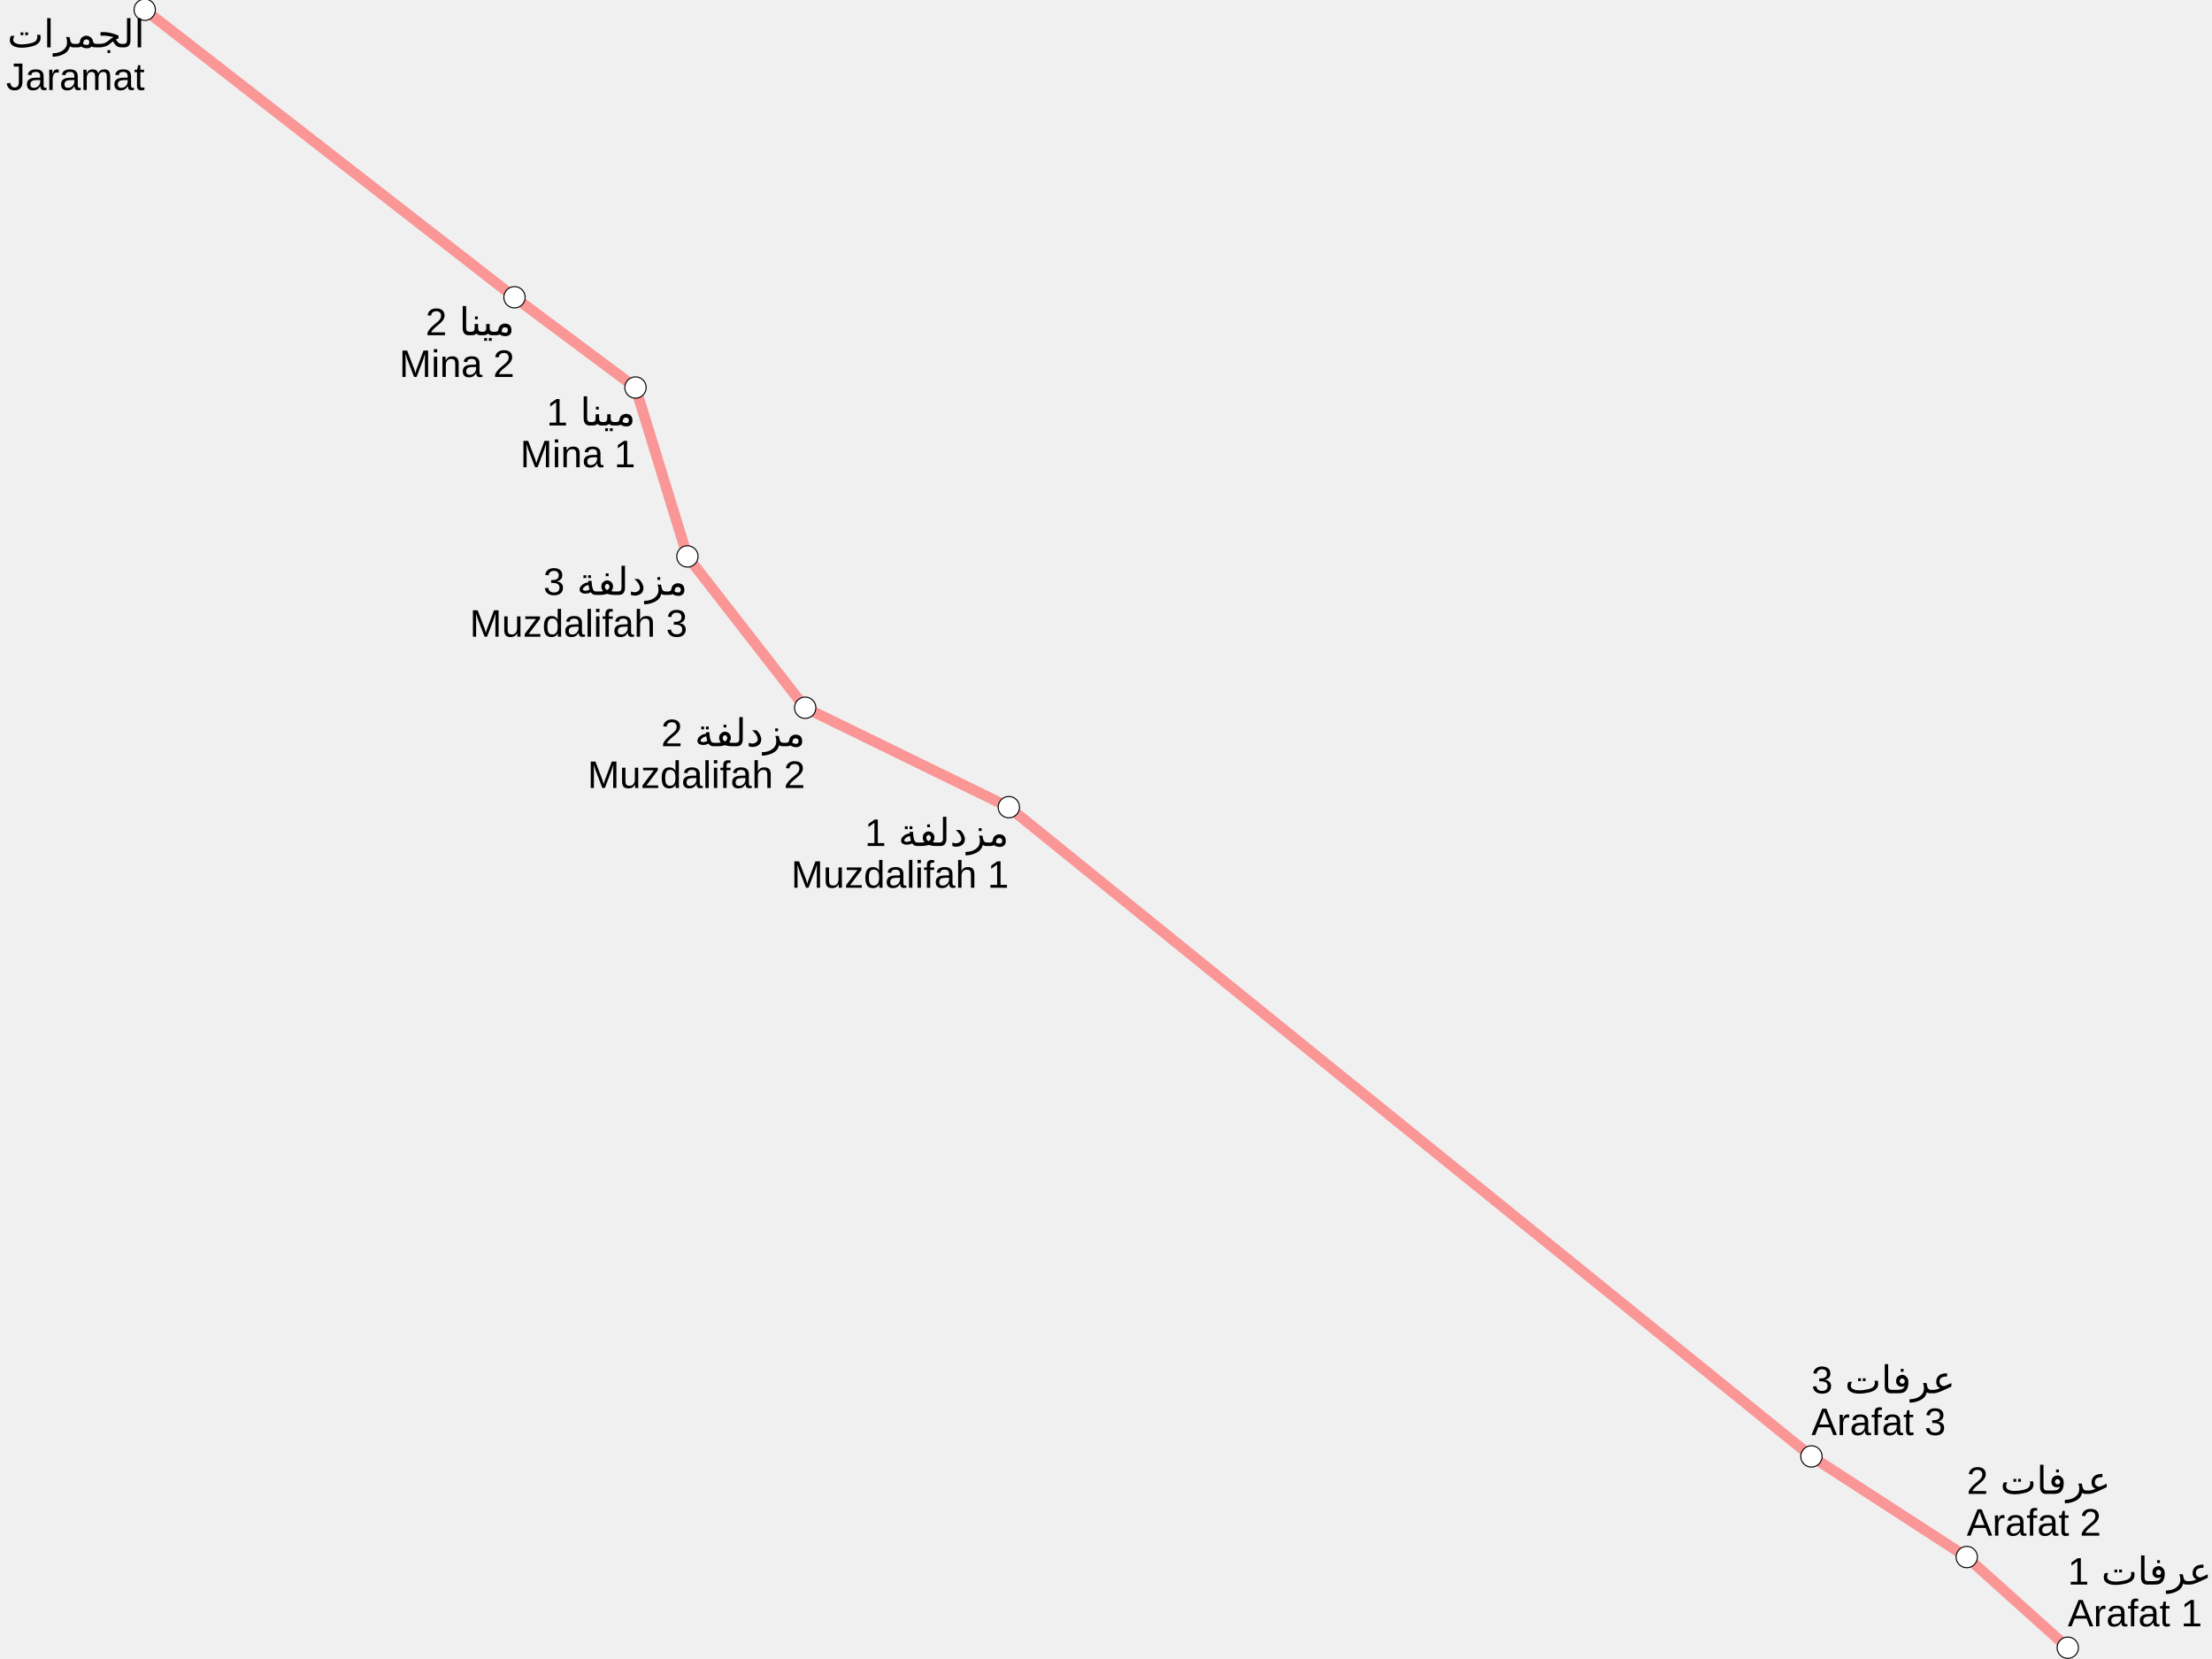
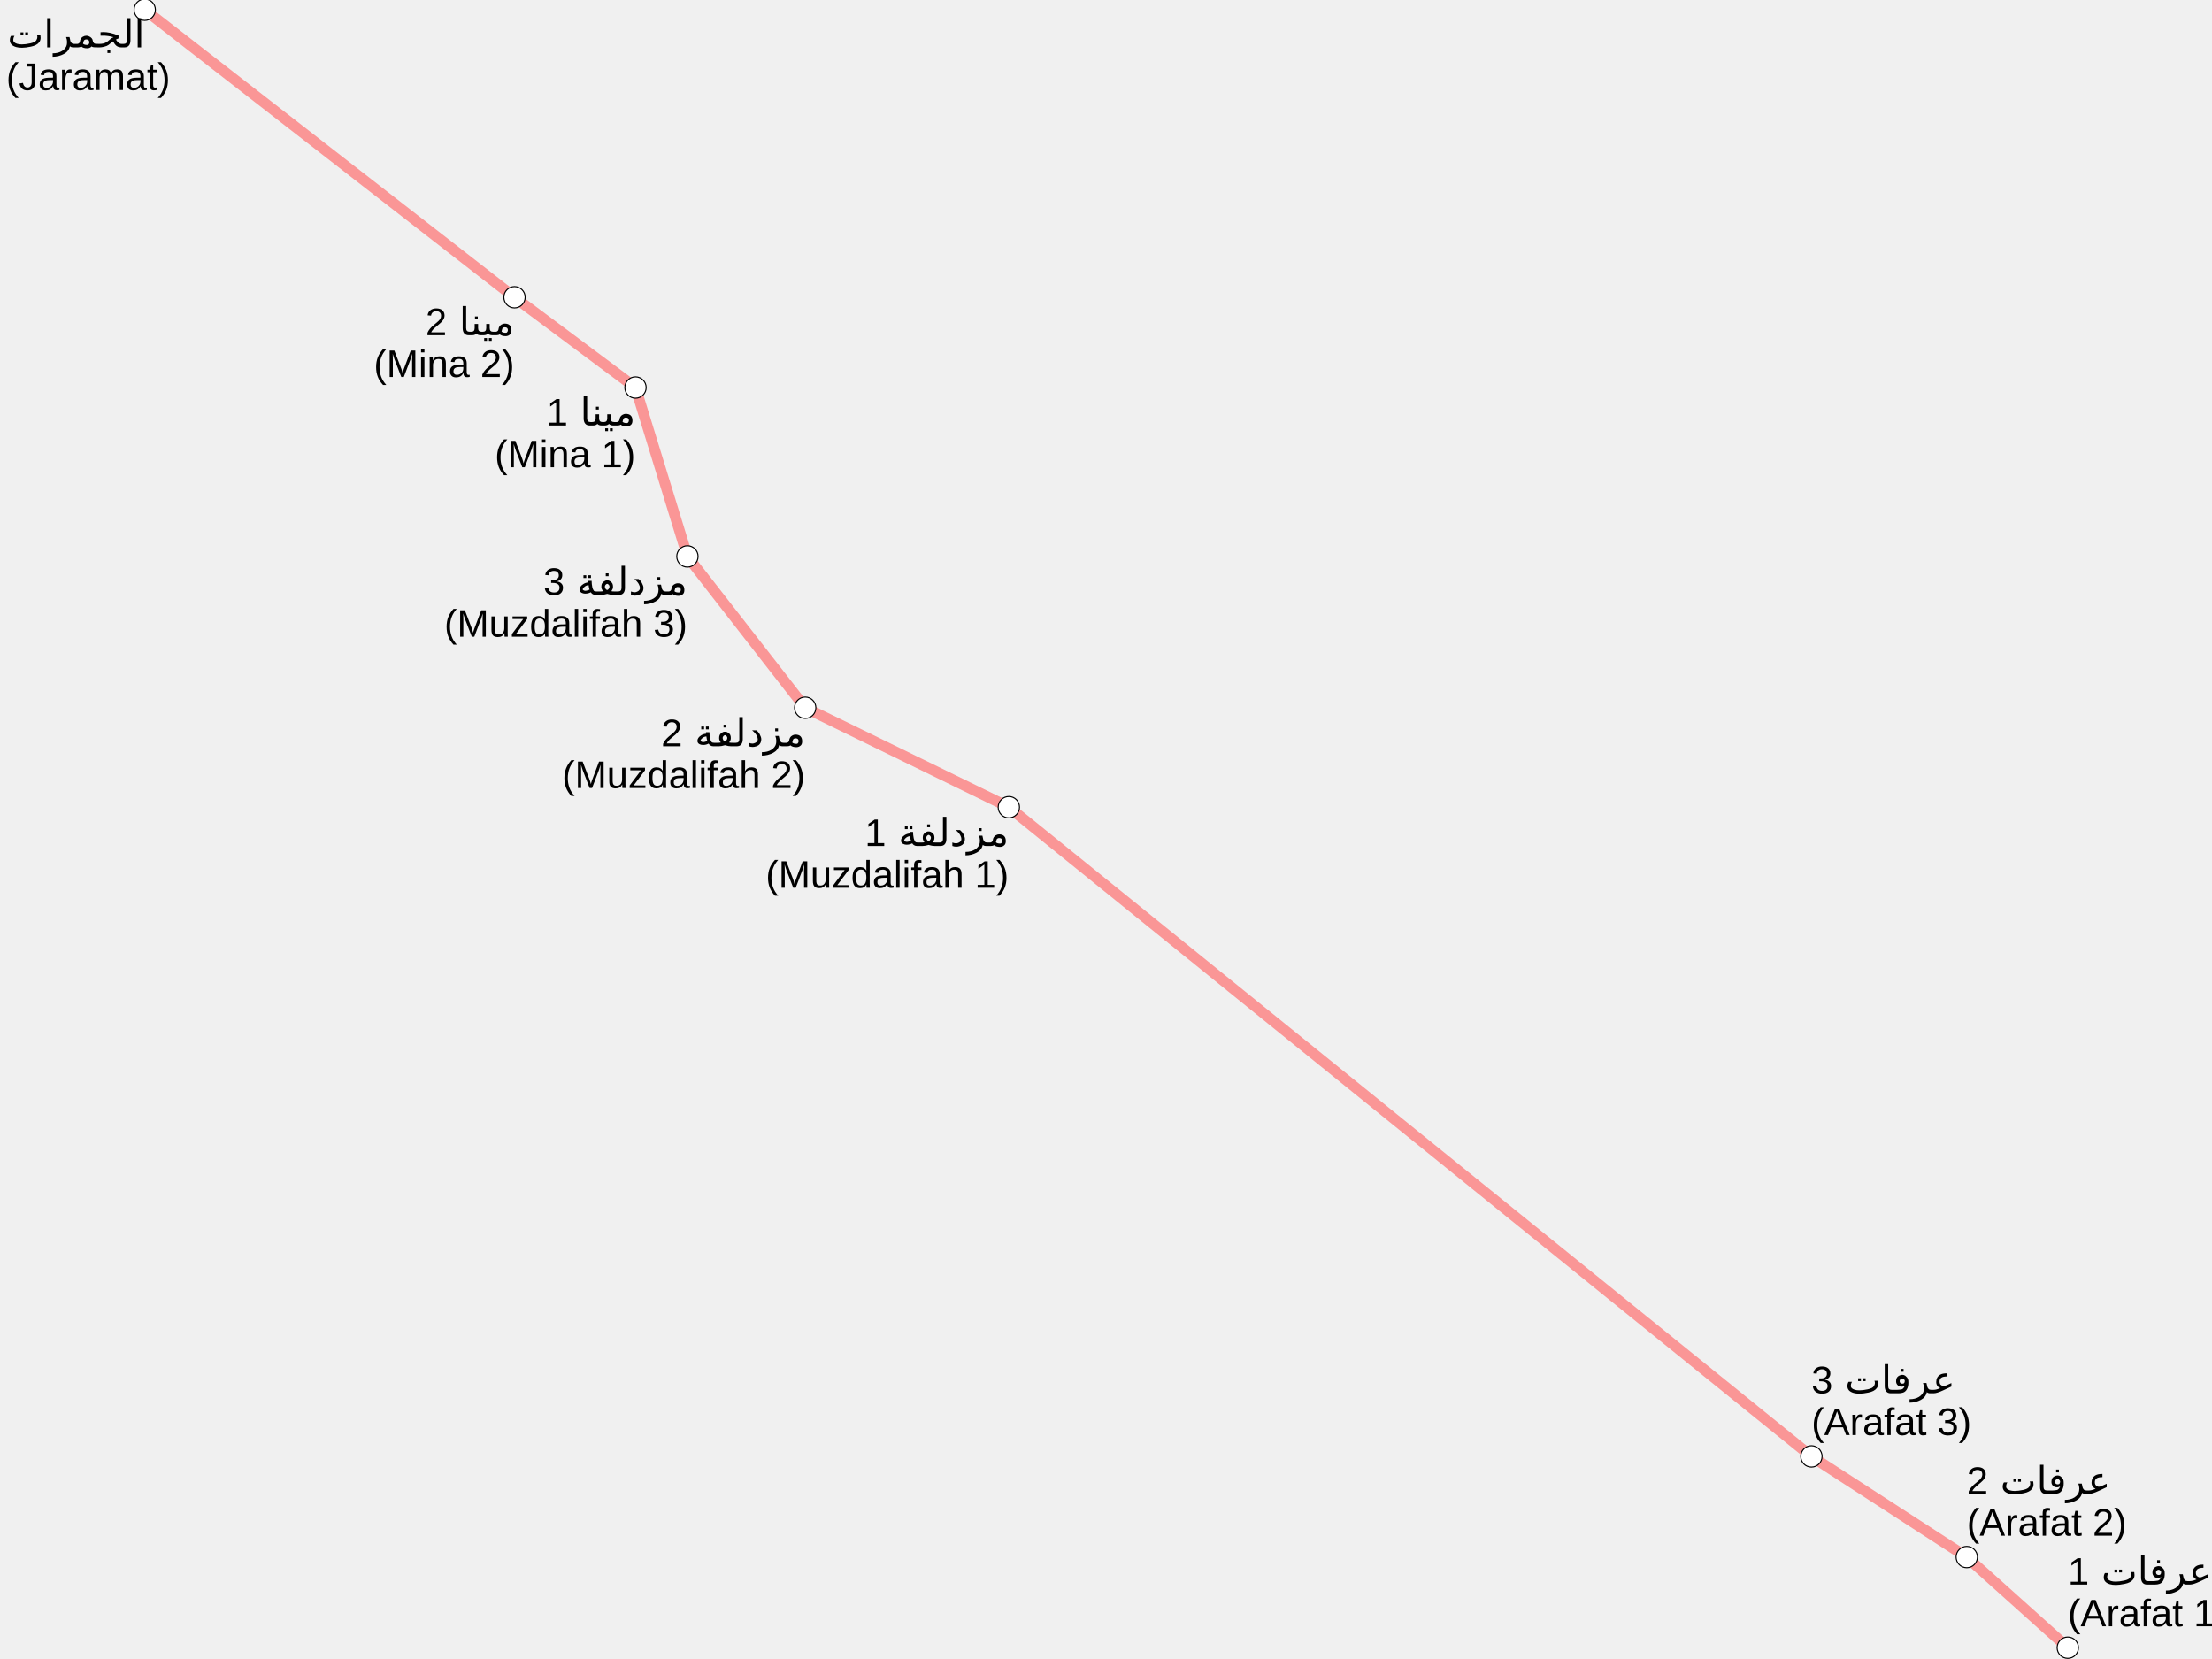
<svg xmlns="http://www.w3.org/2000/svg" contentScriptType="text/ecmascript" width="800px" zoomAndPan="magnify" contentStyleType="text/css" viewBox="-879 -774 1823 1556" height="600px" preserveAspectRatio="xMidYMid meet" version="1.1">
  <g id="edges">
    <path fill="none" stroke-width="10" d="M -869.091,-764.844 L -522.276,-495.188" class="1 2" stroke-opacity="1.0" stroke="#fa9696" />
    <path fill="none" stroke-width="10" d="M -522.276,-495.188 L -408.795,-410.531" class="2 3" stroke-opacity="1.0" stroke="#fa9696" />
    <path fill="none" stroke-width="10" d="M -408.795,-410.531 L -360.1,-252.125" class="3 4" stroke-opacity="1.0" stroke="#fa9696" />
    <path fill="none" stroke-width="10" d="M -360.1,-252.125 L -249.621,-110.188" class="4 5" stroke-opacity="1.0" stroke="#fa9696" />
    <path fill="none" stroke-width="10" d="M -249.621,-110.188 L -58.63,-16.938" class="5 6" stroke-opacity="1.0" stroke="#fa9696" />
    <path fill="none" stroke-width="10" d="M -58.63,-16.938 L 694.131,592" class="6 7" stroke-opacity="1.0" stroke="#fa9696" />
    <path fill="none" stroke-width="10" d="M 694.131,592 L 839.814,686.375" class="7 8" stroke-opacity="1.0" stroke="#fa9696" />
    <path fill="none" stroke-width="10" d="M 839.814,686.375 L 934.568,771.406" class="8 9" stroke-opacity="1.0" stroke="#fa9696" />
  </g>
  <g id="nodes">
    <circle fill-opacity="1.0" fill="#ffffff" r="10.0" cx="-869.091" class="1" cy="-764.844" stroke="#000000" stroke-opacity="1.0" stroke-width="1.0" />
    <circle fill-opacity="1.0" fill="#ffffff" r="10.0" cx="-522.276" class="2" cy="-495.188" stroke="#000000" stroke-opacity="1.0" stroke-width="1.0" />
    <circle fill-opacity="1.0" fill="#ffffff" r="10.0" cx="-408.795" class="3" cy="-410.531" stroke="#000000" stroke-opacity="1.0" stroke-width="1.0" />
    <circle fill-opacity="1.0" fill="#ffffff" r="10.0" cx="-360.1" class="4" cy="-252.125" stroke="#000000" stroke-opacity="1.0" stroke-width="1.0" />
    <circle fill-opacity="1.0" fill="#ffffff" r="10.0" cx="-249.621" class="5" cy="-110.188" stroke="#000000" stroke-opacity="1.0" stroke-width="1.0" />
    <circle fill-opacity="1.0" fill="#ffffff" r="10.0" cx="-58.63" class="6" cy="-16.938" stroke="#000000" stroke-opacity="1.0" stroke-width="1.0" />
    <circle fill-opacity="1.0" fill="#ffffff" r="10.0" cx="694.131" class="7" cy="592.0" stroke="#000000" stroke-opacity="1.0" stroke-width="1.0" />
    <circle fill-opacity="1.0" fill="#ffffff" r="10.0" cx="839.814" class="8" cy="686.375" stroke="#000000" stroke-opacity="1.0" stroke-width="1.0" />
    <circle fill-opacity="1.0" fill="#ffffff" r="10.0" cx="934.567" class="9" cy="771.406" stroke="#000000" stroke-opacity="1.0" stroke-width="1.0" />
  </g>
  <g id="node-labels">
    <text font-size="36" x="-869.091" y="-742.052" fill="#000000" style="text-anchor: end; dominant-baseline: central;" font-family="Arial" class="1">
            الجمرات
        </text>
-     <text font-size="36" x="-869.091" y="-702.052" fill="#000000" style="text-anchor: end; dominant-baseline: central;" font-family="Arial" class="1">
-             Jaramat
+     <text font-size="36" x="-845.091" y="-702.052" fill="#000000" style="text-anchor: end; dominant-baseline: central;" font-family="Arial" class="1">
+             (Jaramat)
        </text>
    <text font-size="36" x="-522.276" y="-472.901" fill="#000000" style="text-anchor: end; dominant-baseline: central;" font-family="Arial" class="2">
            مينا 2
        </text>
    <text font-size="36" x="-522.276" y="-432.901" fill="#000000" style="text-anchor: end; dominant-baseline: central;" font-family="Arial" class="2">
-             Mina 2
+             (Mina 2)
        </text>
    <text font-size="36" x="-408.795" y="-388.245" fill="#000000" style="text-anchor: end; dominant-baseline: central;" font-family="Arial" class="3">
            مينا 1
        </text>
    <text font-size="36" x="-408.795" y="-348.245" fill="#000000" style="text-anchor: end; dominant-baseline: central;" font-family="Arial" class="3">
-             Mina 1
+             (Mina 1)
        </text>
    <text font-size="36" x="-360.1" y="-229.333" fill="#000000" style="text-anchor: end; dominant-baseline: central;" font-family="Arial" class="4">
            مزدلفة 3
        </text>
    <text font-size="36" x="-360.1" y="-189.333" fill="#000000" style="text-anchor: end; dominant-baseline: central;" font-family="Arial" class="4">
-             Muzdalifah 3
+             (Muzdalifah 3)
        </text>
    <text font-size="36" x="-249.621" y="-87.396" fill="#000000" style="text-anchor: end; dominant-baseline: central;" font-family="Arial" class="5">
            مزدلفة 2
        </text>
    <text font-size="36" x="-249.621" y="-47.396" fill="#000000" style="text-anchor: end; dominant-baseline: central;" font-family="Arial" class="5">
-             Muzdalifah 2
+             (Muzdalifah 2)
        </text>
    <text font-size="36" x="-58.63" y="6.146" fill="#000000" style="text-anchor: end; dominant-baseline: central;" font-family="Arial" class="6">
            مزدلفة 1
        </text>
    <text font-size="36" x="-58.63" y="46.146" fill="#000000" style="text-anchor: end; dominant-baseline: central;" font-family="Arial" class="6">
-             Muzdalifah 1
+             (Muzdalifah 1)
        </text>
    <text font-size="36" x="694.131" y="519.48" fill="#000000" style="text-anchor: start; dominant-baseline: central;" font-family="Arial" class="7">
            عرفات 3
        </text>
    <text font-size="36" x="694.131" y="559.48" fill="#000000" style="text-anchor: start; dominant-baseline: central;" font-family="Arial" class="7">
-             Arafat 3
+             (Arafat 3)
        </text>
    <text font-size="36" x="839.814" y="613.855" fill="#000000" style="text-anchor: start; dominant-baseline: central;" font-family="Arial" class="8">
            عرفات 2
        </text>
    <text font-size="36" x="839.814" y="653.855" fill="#000000" style="text-anchor: start; dominant-baseline: central;" font-family="Arial" class="8">
-             Arafat 2
+             (Arafat 2)
        </text>
    <text font-size="36" x="934.567" y="698.886" fill="#000000" style="text-anchor: start; dominant-baseline: central;" font-family="Arial" class="9">
            عرفات 1
        </text>
    <text font-size="36" x="934.567" y="738.886" fill="#000000" style="text-anchor: start; dominant-baseline: central;" font-family="Arial" class="9">
-             Arafat 1
+             (Arafat 1)
        </text>
  </g>
</svg>
